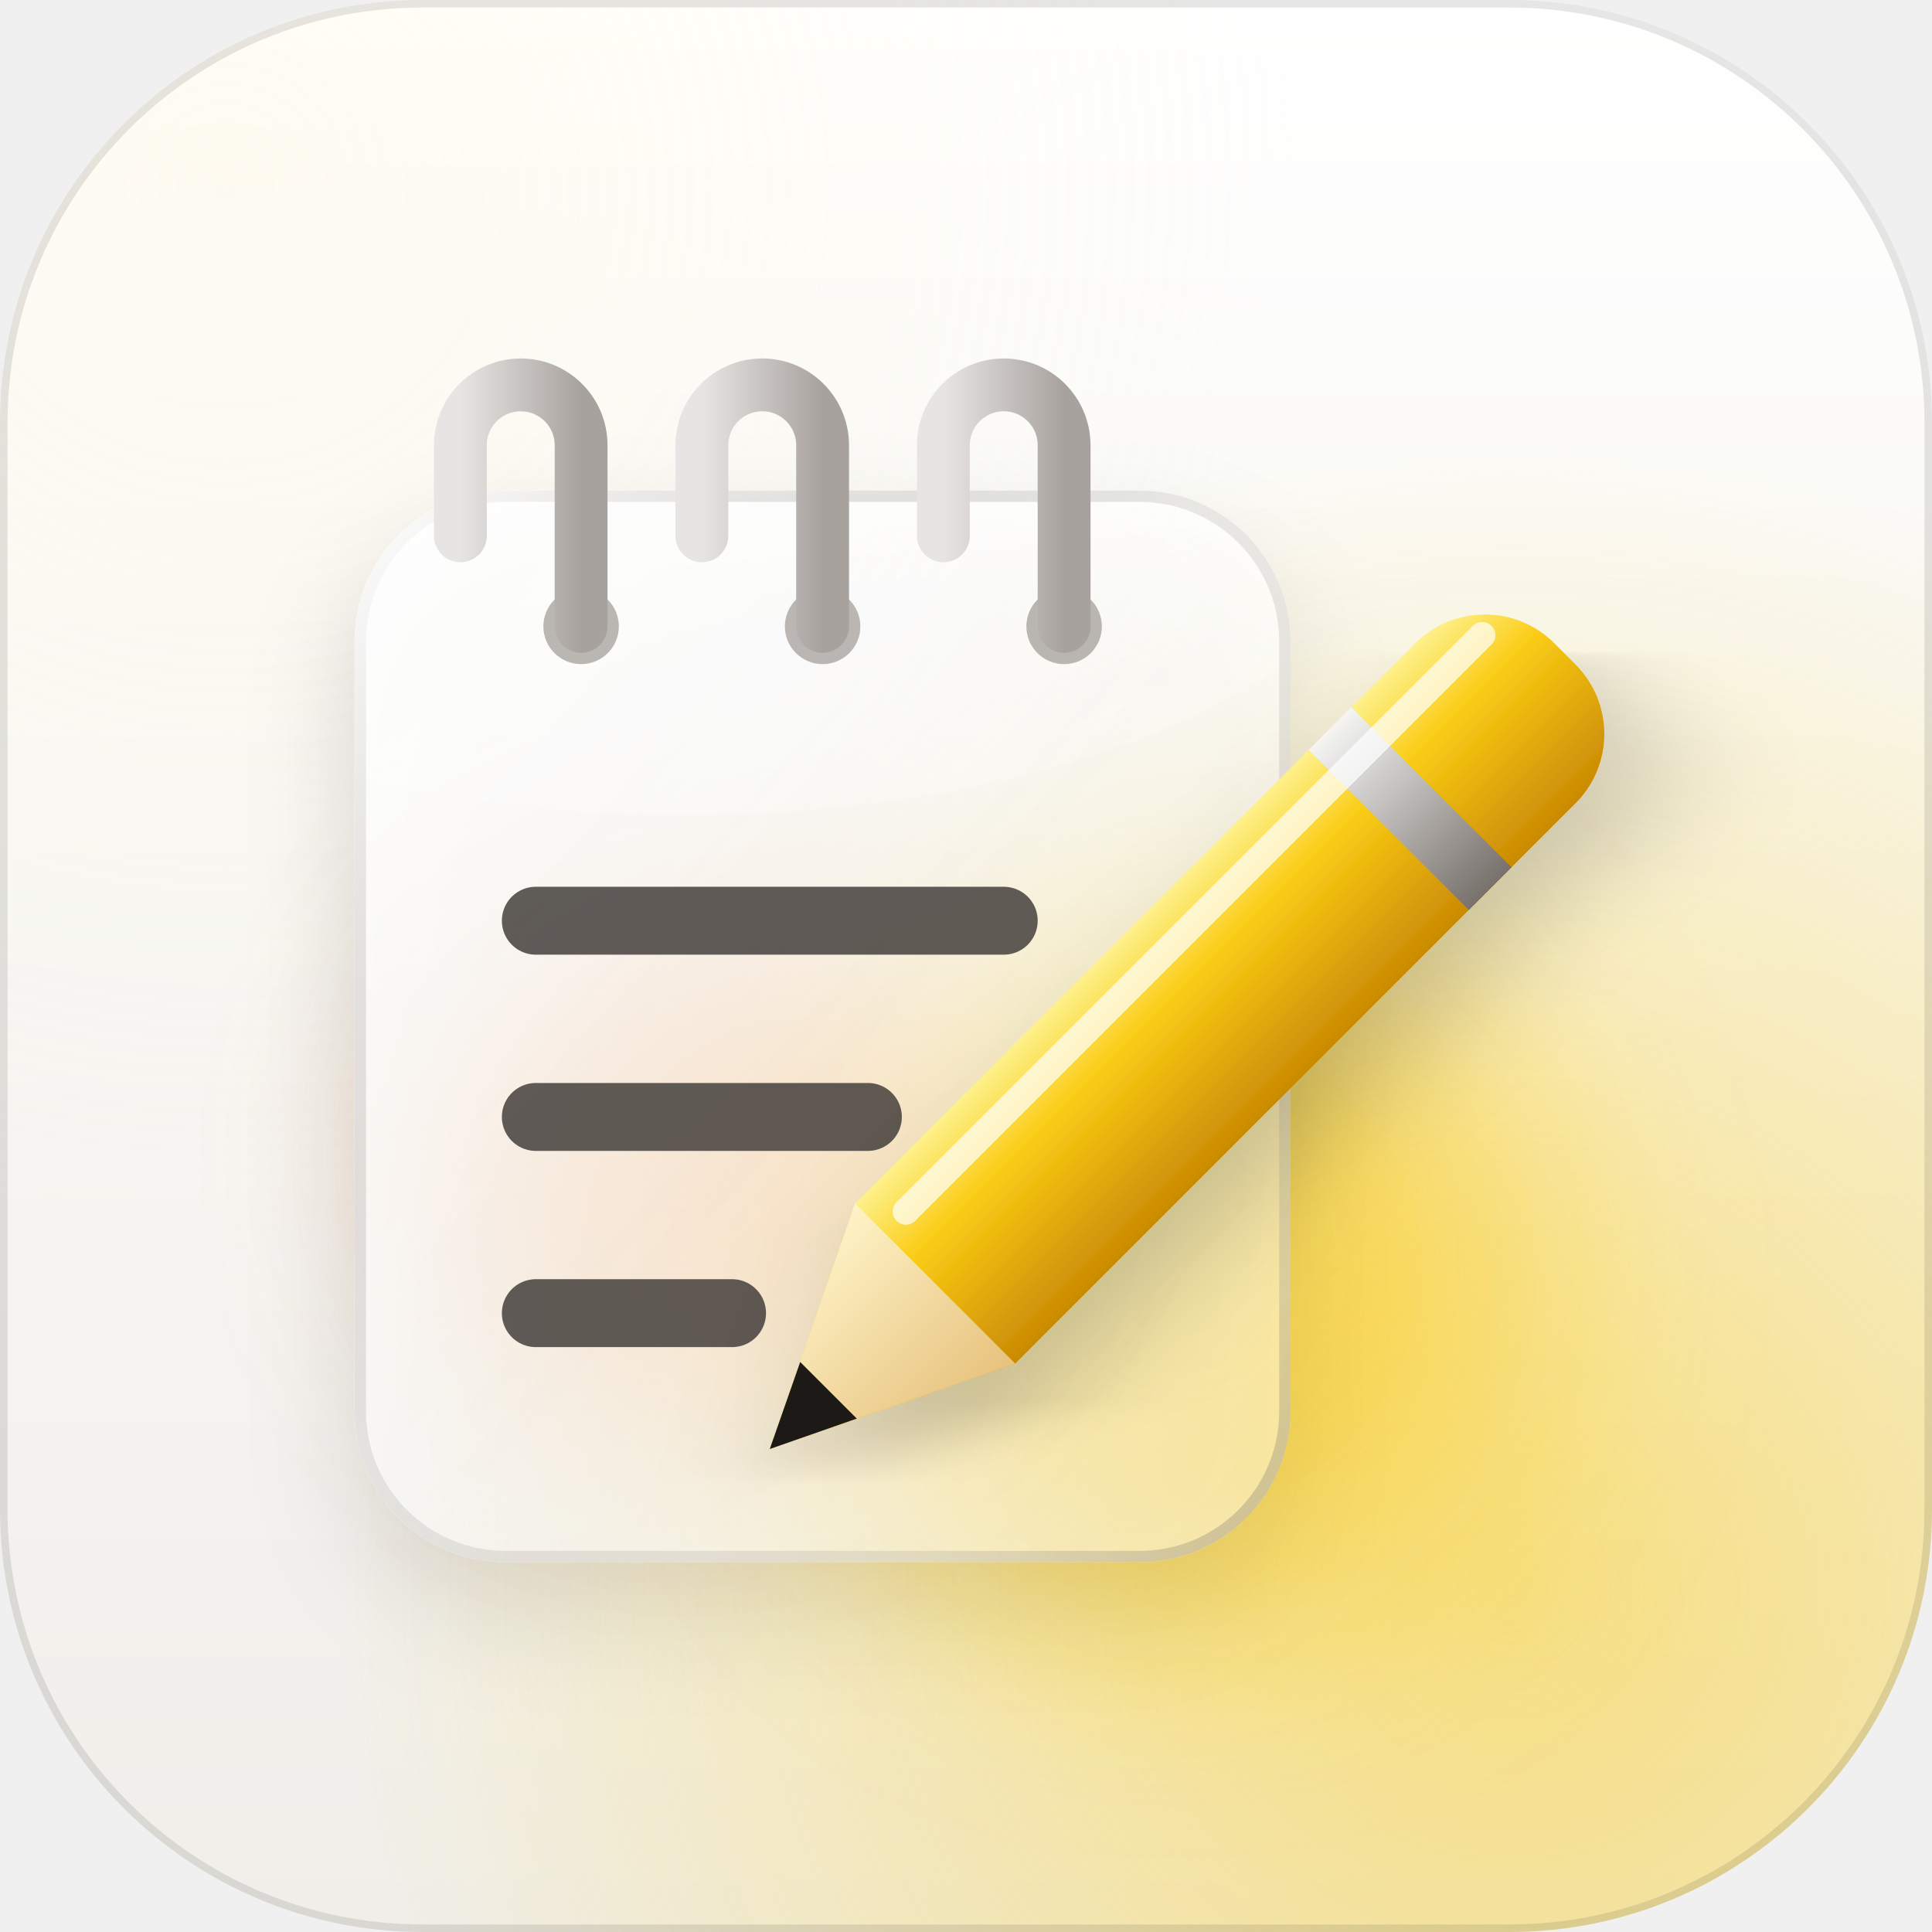
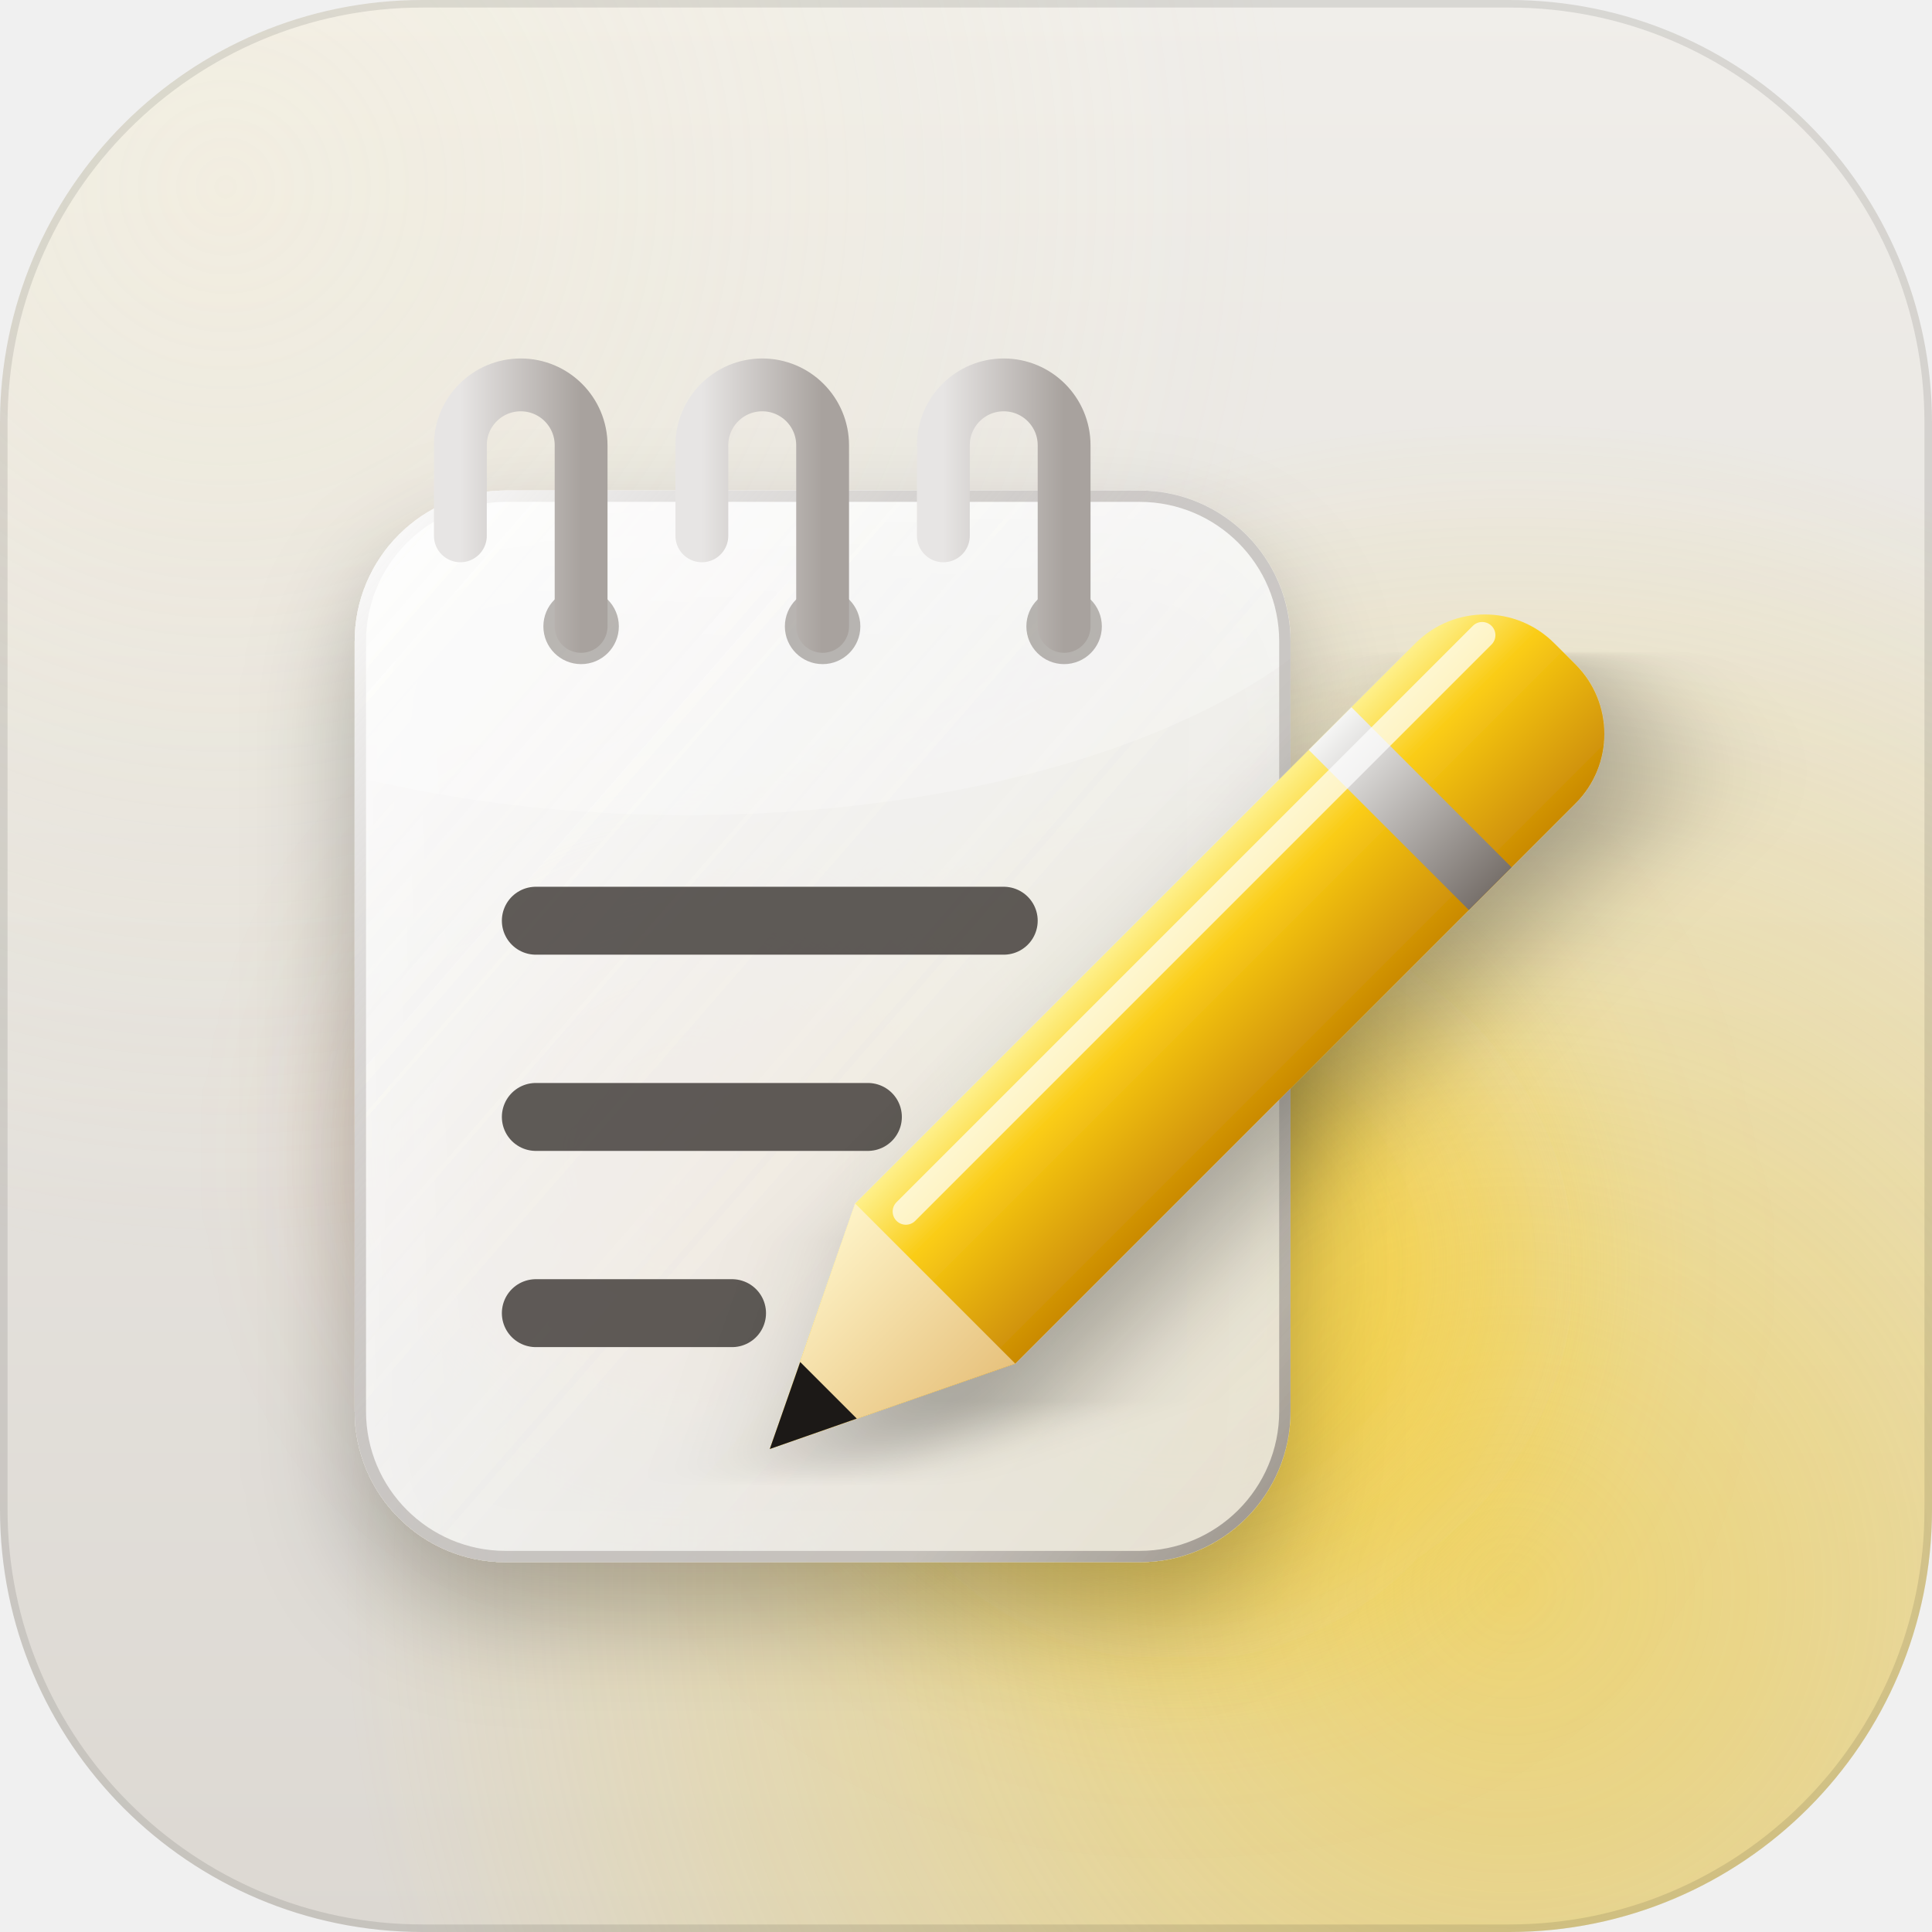
<svg xmlns="http://www.w3.org/2000/svg" class="light" viewBox="0 0 512 512">
  <style>
    .tile-top { stop-color: #292524 }
    .tile-bottom { stop-color: #0c0a09 }
    .glow { stop-color: #facc15; stop-opacity: 0.55 }
    .glass-1 { stop-color: #ffffff; stop-opacity: 0.62 }
    .glass-2 { stop-color: #ffffff; stop-opacity: 0.3 }
    .glass-3 { stop-color: #ffffff; stop-opacity: 0.18 }
    .rim-light { stop-color: #ffffff; stop-opacity: 0.95 }
    .rim-mid { stop-color: #ffffff; stop-opacity: 0.12 }
    .rim-edge { stop-color: #ffffff; stop-opacity: 0.6 }
    .ring-1 { stop-color: #ffffff; stop-opacity: 0.95 }
    .ring-2 { stop-color: #d6d3d1; stop-opacity: 0.8 }
    .writing { stroke: #ffffff; opacity: 0.92 }
    .holes { fill: #0c0a09; opacity: 0.55 }
    .drop { flood-opacity: 0.45 }
    .tile-edge { stroke: #ffffff; stroke-opacity: 0.12 }

-     .light .tile-top { stop-color: #ffffff }
-     .light .tile-bottom { stop-color: #f0eee9 }
+     .light .tile-top { stop-color: #f0eeea }
+     .light .tile-bottom { stop-color: #dcd8d2 }
    .light .glow { stop-opacity: 0.5 }
-     .light .glass-1 { stop-opacity: 0.9 }
-     .light .glass-2 { stop-opacity: 0.55 }
-     .light .glass-3 { stop-opacity: 0.4 }
-     .light .rim-mid { stop-color: #a8a29e; stop-opacity: 0.25 }
-     .light .rim-edge { stop-color: #78716c; stop-opacity: 0.35 }
+     .light .glass-1 { stop-color: #ffffff; stop-opacity: 0.95 }
+     .light .glass-2 { stop-color: #f5f5f4; stop-opacity: 0.85 }
+     .light .glass-3 { stop-color: #e7e5e4; stop-opacity: 0.85 }
+     .light .rim-mid { stop-color: #a8a29e; stop-opacity: 0.55 }
+     .light .rim-edge { stop-color: #78716c; stop-opacity: 0.7 }
    .light .ring-1 { stop-color: #e7e5e4; stop-opacity: 1 }
    .light .ring-2 { stop-color: #a8a29e; stop-opacity: 1 }
    .light .writing { stroke: #44403c; opacity: 0.85 }
    .light .holes { fill: #78716c; opacity: 0.5 }
-     .light .drop { flood-opacity: 0.18 }
+     .light .drop { flood-opacity: 0.3 }
    .light .tile-edge { stroke: #000000; stroke-opacity: 0.1 }
  </style>
  <defs>
    <linearGradient id="tile-shade" x1="0" y1="0" x2="0" y2="1">
      <stop offset="0" class="tile-top" />
      <stop offset="1" class="tile-bottom" />
    </linearGradient>
    <radialGradient id="glow" cx="0.78" cy="0.82" r="0.6">
      <stop offset="0" class="glow" />
      <stop offset="1" stop-color="#facc15" stop-opacity="0" />
    </radialGradient>
    <radialGradient id="glow-cool" cx="0.12" cy="0.1" r="0.55">
      <stop offset="0" stop-color="#fef3c7" stop-opacity="0.22" />
      <stop offset="1" stop-color="#fef3c7" stop-opacity="0" />
    </radialGradient>
    <linearGradient id="glass" x1="0" y1="0" x2="1" y2="1">
      <stop offset="0" class="glass-1" />
      <stop offset="0.55" class="glass-2" />
      <stop offset="1" class="glass-3" />
    </linearGradient>
    <linearGradient id="rim" x1="0" y1="0" x2="1" y2="1">
      <stop offset="0" class="rim-light" />
      <stop offset="0.45" class="rim-mid" />
      <stop offset="0.8" class="rim-mid" />
      <stop offset="1" class="rim-edge" />
    </linearGradient>
    <linearGradient id="ring" x1="0" y1="0" x2="1" y2="0">
      <stop offset="0" class="ring-1" />
      <stop offset="1" class="ring-2" />
    </linearGradient>
    <linearGradient id="pencil-body" gradientUnits="userSpaceOnUse" x1="0" y1="-30" x2="0" y2="30">
      <stop offset="0" stop-color="#fef08a" />
      <stop offset="0.35" stop-color="#facc15" />
      <stop offset="1" stop-color="#ca8a04" />
    </linearGradient>
    <linearGradient id="pencil-wood" gradientUnits="userSpaceOnUse" x1="0" y1="-30" x2="0" y2="30">
      <stop offset="0" stop-color="#fef3c7" />
      <stop offset="1" stop-color="#e7c27d" />
    </linearGradient>
    <linearGradient id="pencil-band" gradientUnits="userSpaceOnUse" x1="0" y1="-30" x2="0" y2="30">
      <stop offset="0" stop-color="#f5f5f4" />
      <stop offset="1" stop-color="#78716c" />
    </linearGradient>
    <filter id="shadow" x="-30%" y="-30%" width="160%" height="160%">
      <feDropShadow class="drop" dx="0" dy="14" stdDeviation="14" flood-color="#000000" />
    </filter>
    <filter id="soft" x="-50%" y="-50%" width="200%" height="200%">
      <feGaussianBlur stdDeviation="28" />
    </filter>
    <clipPath id="sheet">
      <rect x="112" y="124" width="248" height="284" rx="40" />
    </clipPath>
  </defs>
  <clipPath id="round">
    <rect width="512" height="512" rx="112" />
  </clipPath>
  <g clip-path="url(#round)">
    <g id="tile">
      <rect width="512" height="512" fill="url(#tile-shade)" />
      <rect width="512" height="512" fill="url(#glow)" />
      <rect width="512" height="512" fill="url(#glow-cool)" />
    </g>
    <g id="art" transform="translate(-18 6)">
      <circle cx="330" cy="330" r="92" fill="#facc15" opacity="0.55" filter="url(#soft)" />
      <circle cx="200" cy="300" r="70" fill="#fb923c" opacity="0.4" filter="url(#soft)" />
      <g filter="url(#shadow)">
        <rect x="112" y="124" width="248" height="284" rx="40" fill="url(#glass)" />
      </g>
      <ellipse cx="200" cy="120" rx="190" ry="90" fill="#ffffff" opacity="0.22" clip-path="url(#sheet)" />
      <rect x="113.5" y="125.5" width="245" height="281" rx="38.5" fill="none" stroke="url(#rim)" stroke-width="3" />
      <g class="writing" stroke-width="18" stroke-linecap="round">
        <path d="M160 238 H284" />
        <path d="M160 290 H248" />
        <path d="M160 342 H212" />
      </g>
      <g class="holes">
        <circle cx="172" cy="160" r="10" />
        <circle cx="236" cy="160" r="10" />
        <circle cx="300" cy="160" r="10" />
      </g>
      <g fill="none" stroke="url(#ring)" stroke-width="14" stroke-linecap="round">
        <path d="M172 160 V112 a16 16 0 0 0 -32 0 V136" />
        <path d="M236 160 V112 a16 16 0 0 0 -32 0 V136" />
        <path d="M300 160 V112 a16 16 0 0 0 -32 0 V136" />
      </g>
      <g transform="translate(222 378) rotate(-45)">
        <g filter="url(#shadow)">
          <path d="M0 0 L62 -30 H272 a26 26 0 0 1 26 26 V4 a26 26 0 0 1 -26 26 H62 Z" fill="url(#pencil-body)" />
        </g>
        <path d="M0 0 L62 -30 V30 Z" fill="url(#pencil-wood)" />
        <path d="M0 0 L22 -10.6 V10.6 Z" fill="#1c1917" />
        <rect x="232" y="-30" width="16" height="60" fill="url(#pencil-band)" />
        <path d="M70 -19 H286" stroke="#ffffff" stroke-width="7" stroke-linecap="round" opacity="0.7" />
      </g>
    </g>
    <rect class="tile-edge" x="1" y="1" width="510" height="510" rx="111" fill="none" stroke-width="2" />
  </g>
</svg>
